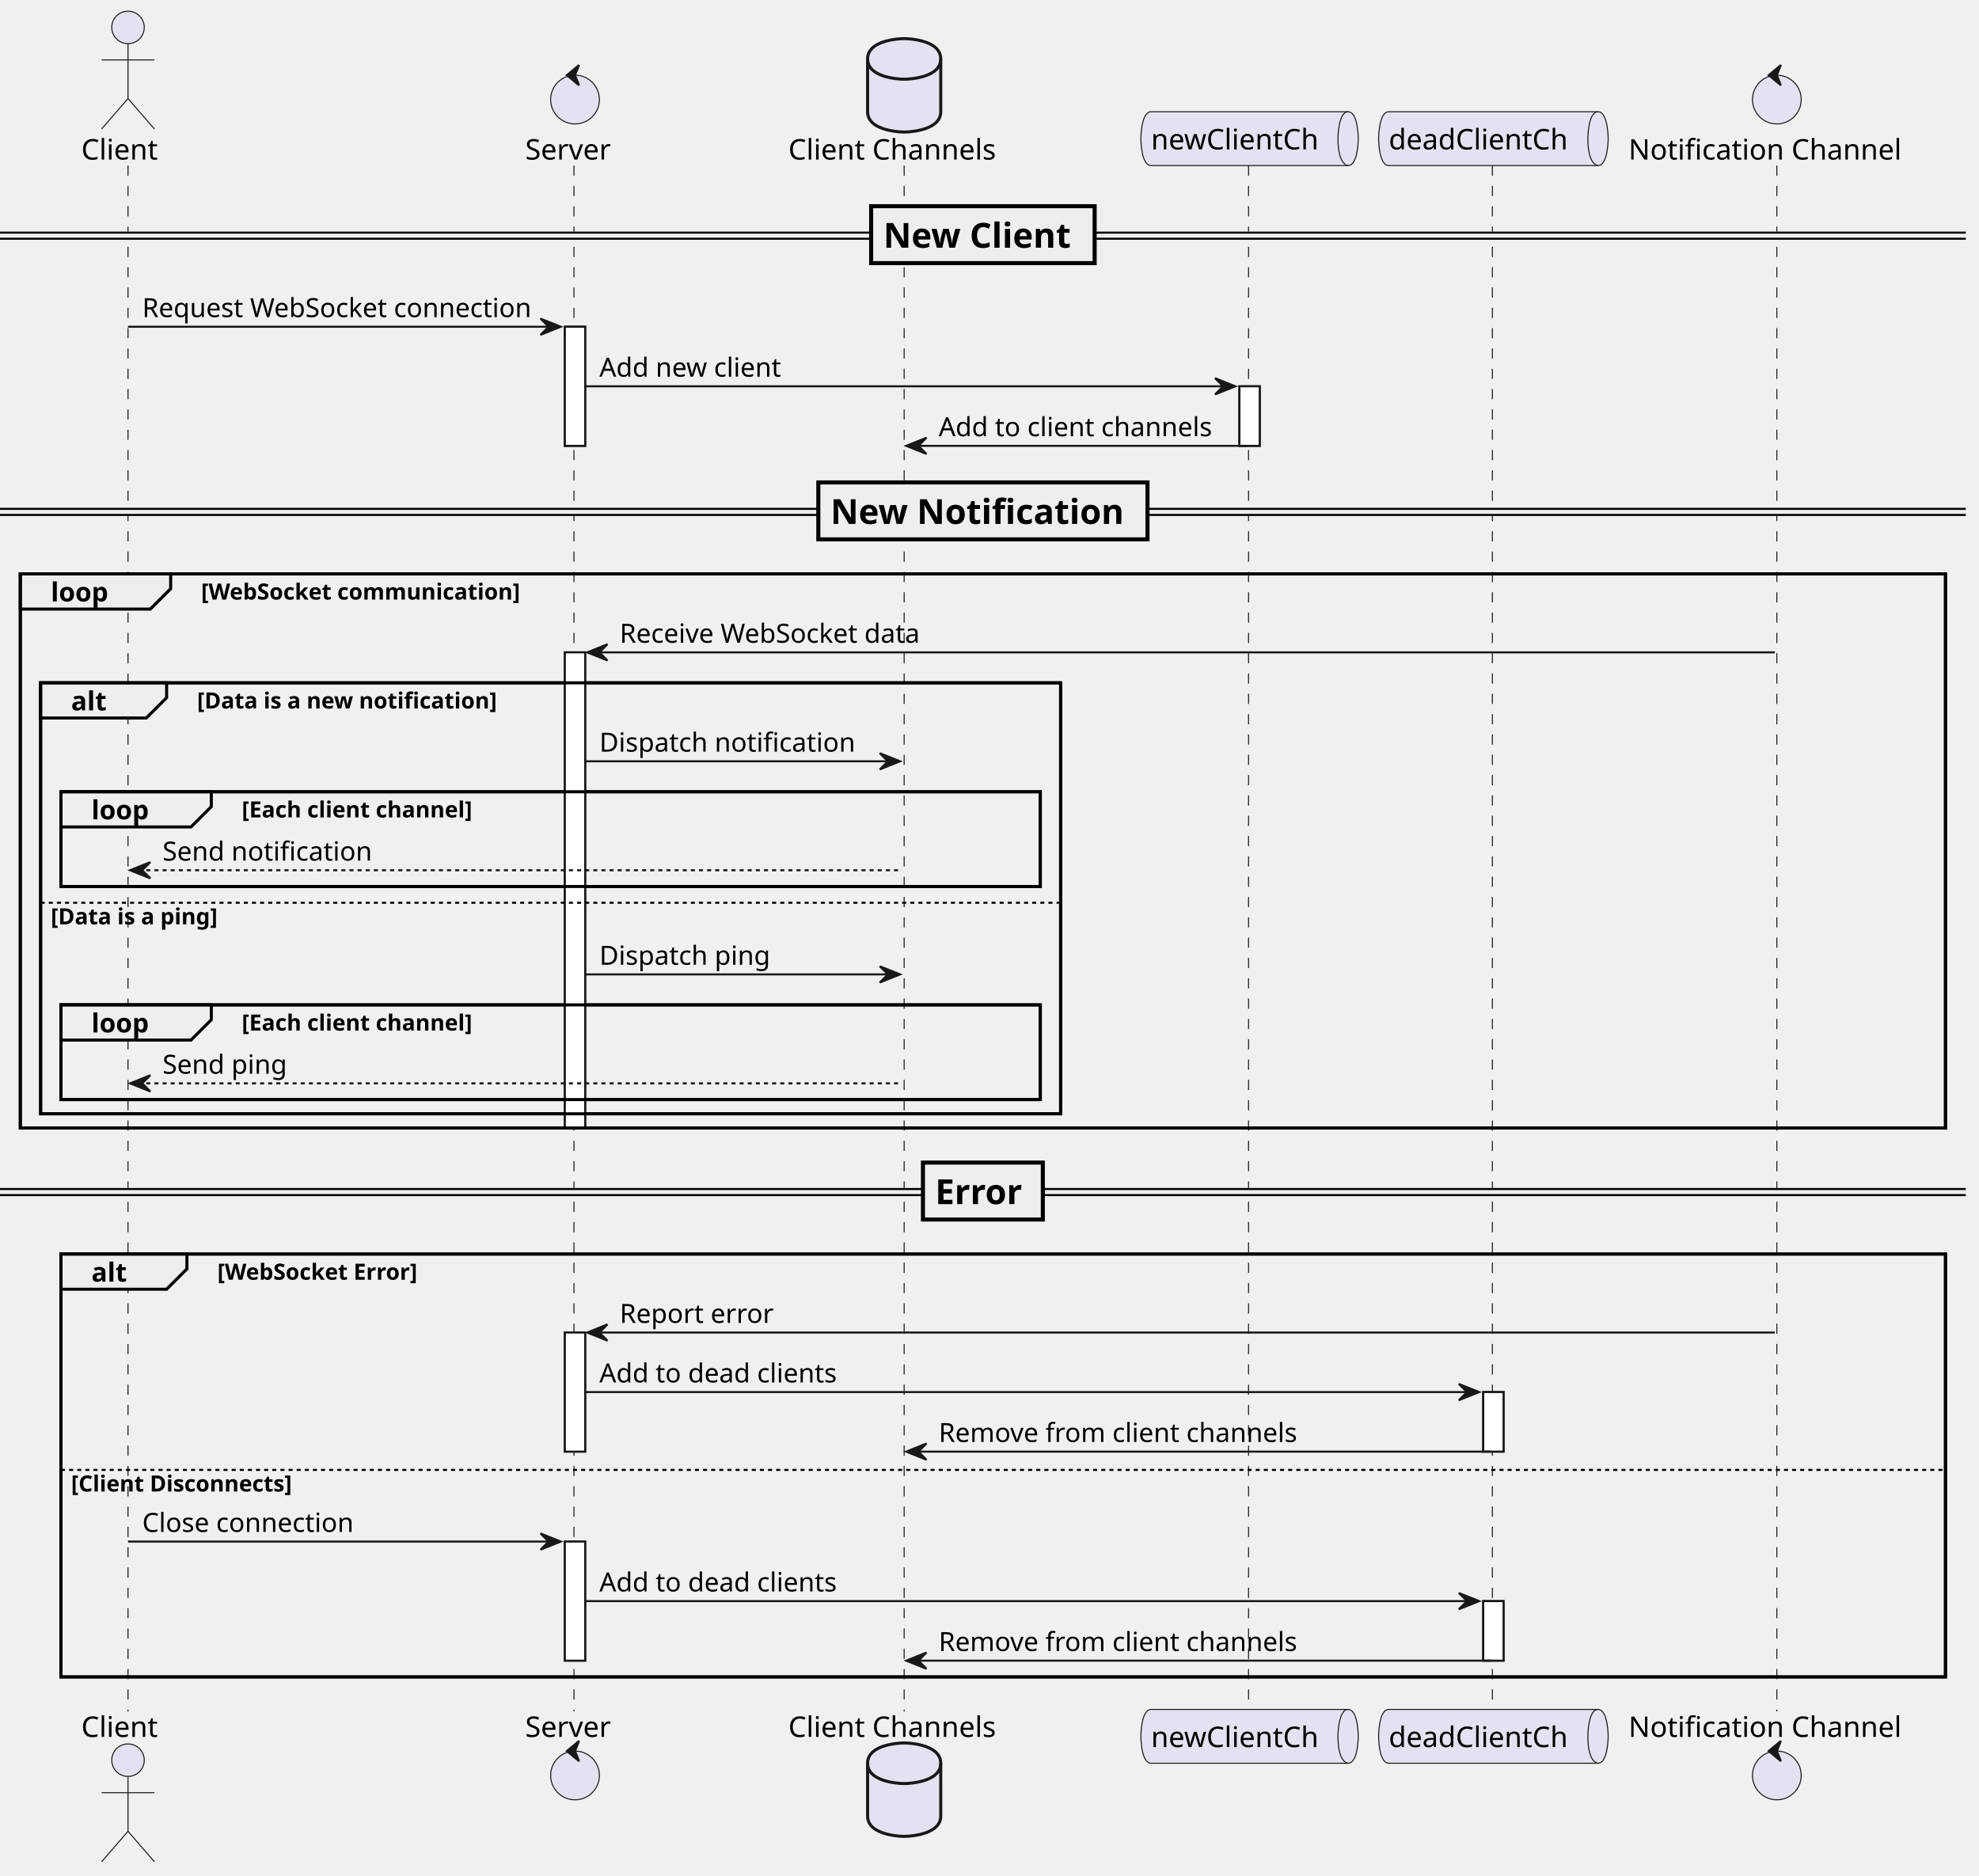
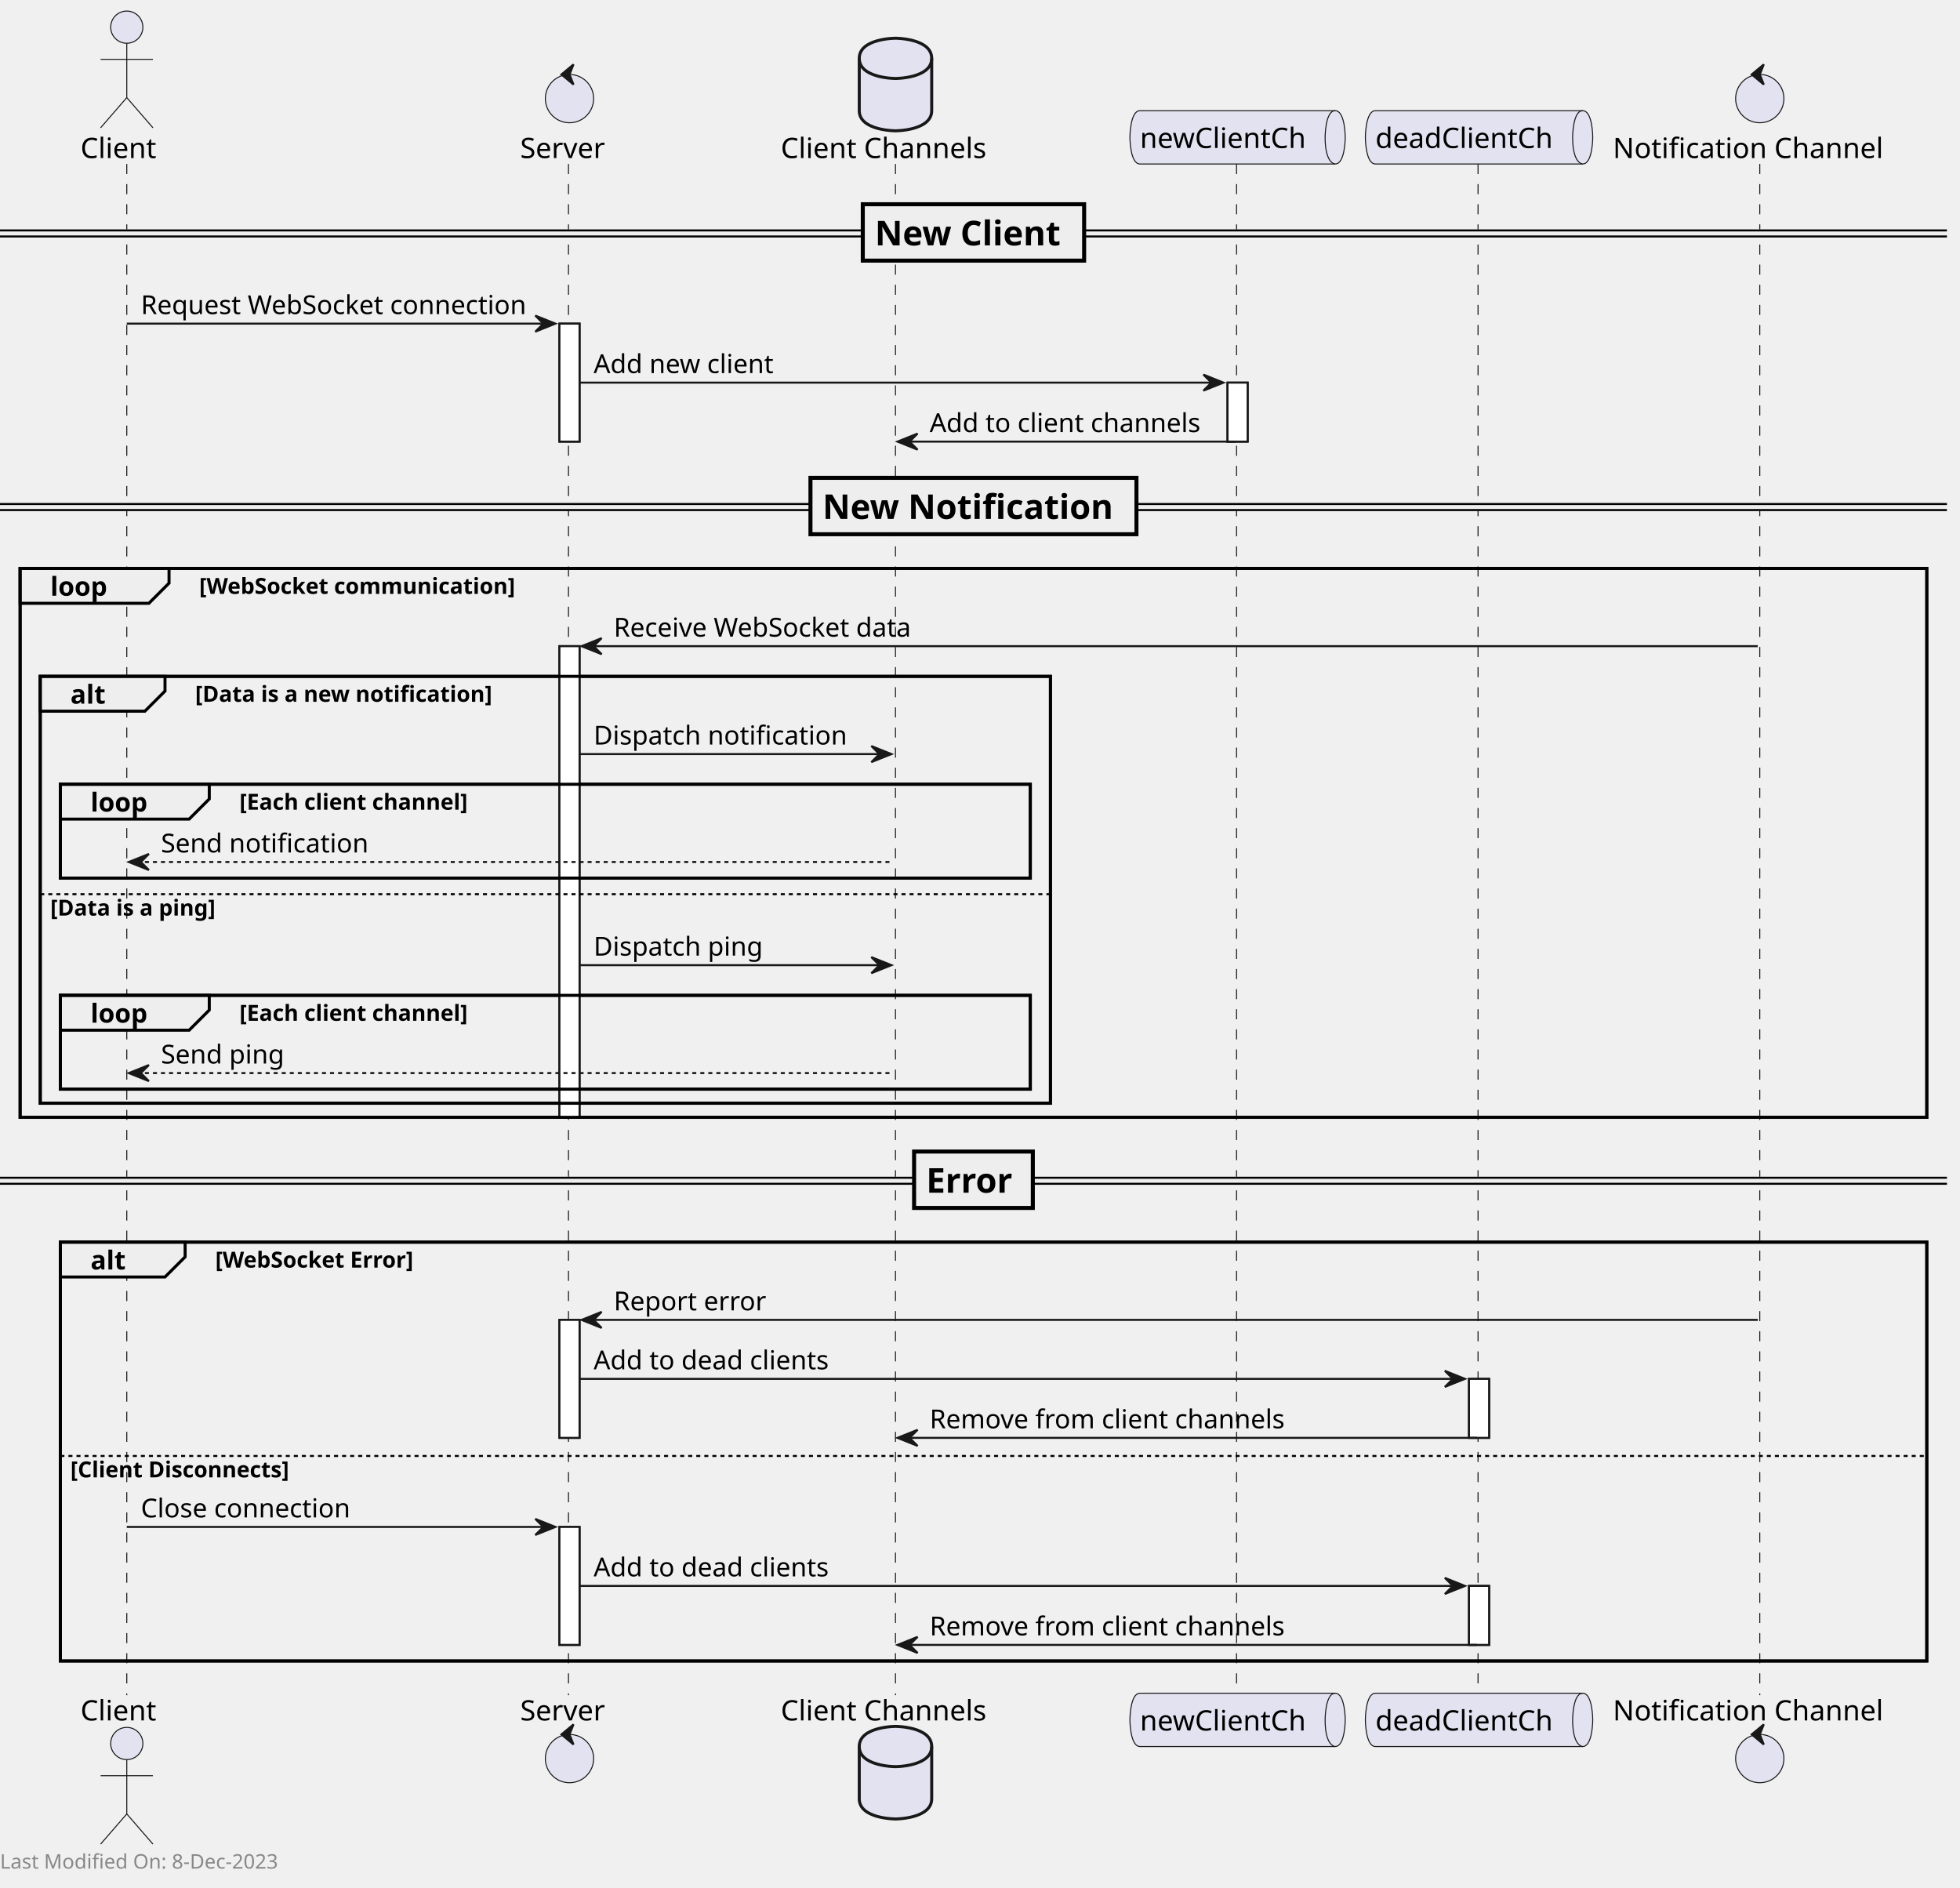
- <svg xmlns="http://www.w3.org/2000/svg" contentStyleType="text/css" height="923" preserveAspectRatio="none" viewBox="0 0 974 923" width="974" zoomAndPan="magnify">
-   <g fill="#fff" stroke="#181818">
-     <path d="m278 160.82h10v58.621h-10z" />
-     <path d="m278 321.084h10v234.129h-10z" />
-     <path d="m278 655.856h10v58.621h-10z" />
-     <path d="m278 758.742h10v58.621h-10z" />
-     <path d="m610 190.131h10v29.311h-10z" />
-     <path d="m730 685.166h10v29.311h-10z" />
-     <path d="m730 788.053h10v29.311h-10z" />
-   </g>
+ <svg xmlns="http://www.w3.org/2000/svg" contentStyleType="text/css" height="938" preserveAspectRatio="none" viewBox="0 0 974 938" width="974" zoomAndPan="magnify">
+   <path d="m278 160.82h10v58.621h-10z" fill="#fff" stroke="#181818" />
+   <path d="m278 321.084h10v234.129h-10z" fill="#fff" stroke="#181818" />
+   <path d="m278 655.856h10v58.621h-10z" fill="#fff" stroke="#181818" />
+   <path d="m278 758.742h10v58.621h-10z" fill="#fff" stroke="#181818" />
+   <path d="m610 190.131h10v29.311h-10z" fill="#fff" stroke="#181818" />
+   <path d="m730 685.166h10v29.311h-10z" fill="#fff" stroke="#181818" />
+   <path d="m730 788.053h10v29.311h-10z" fill="#fff" stroke="#181818" />
  <path d="m10 282.463h947.5v272.75h-947.5z" fill="none" stroke="#000" stroke-width="1.5" />
  <path d="m20 336.084h502v212.129h-502z" fill="none" stroke="#000" stroke-width="1.5" />
  <path d="m30 389.705h482v46.621h-482z" fill="none" stroke="#000" stroke-width="1.5" />
  <path d="m30 494.592h482v46.621h-482z" fill="none" stroke="#000" stroke-width="1.5" />
  <path d="m30 617.234h927.5v208.129h-927.5z" fill="none" stroke="#000" stroke-width="1.5" />
-   <g stroke="#181818">
-     <path d="m63 81.488v760.875" stroke-dasharray="5 5" stroke-width=".5" />
-     <path d="m282.5 81.488v760.875" stroke-dasharray="5 5" stroke-width=".5" />
-     <path d="m445 81.488v760.875" stroke-dasharray="5 5" stroke-width=".5" />
-     <path d="m614.5 81.488v760.875" stroke-dasharray="5 5" stroke-width=".5" />
-     <path d="m734.5 81.488v760.875" stroke-dasharray="5 5" stroke-width=".5" />
-     <path d="m874.5 81.488v760.875" stroke-dasharray="5 5" stroke-width=".5" />
-   </g>
+   <path d="m63 81.488v760.875" stroke="#181818" stroke-dasharray="5 5" stroke-width=".5" />
+   <path d="m282.5 81.488v760.875" stroke="#181818" stroke-dasharray="5 5" stroke-width=".5" />
+   <path d="m445 81.488v760.875" stroke="#181818" stroke-dasharray="5 5" stroke-width=".5" />
+   <path d="m614.5 81.488v760.875" stroke="#181818" stroke-dasharray="5 5" stroke-width=".5" />
+   <path d="m734.5 81.488v760.875" stroke="#181818" stroke-dasharray="5 5" stroke-width=".5" />
+   <path d="m874.5 81.488v760.875" stroke="#181818" stroke-dasharray="5 5" stroke-width=".5" />
  <text font-family="sans-serif" font-size="14" lengthAdjust="spacing" textLength="40" x="40" y="78.535">Client</text>
  <ellipse cx="63" cy="13.5" fill="#e2e2f0" rx="8" ry="8" stroke="#181818" stroke-width=".5" />
  <path d="m63 21.5v27m-13-19h26m-13 19-13 15m13-15 13 15" fill="none" stroke="#181818" stroke-width=".5" />
  <text font-family="sans-serif" font-size="14" lengthAdjust="spacing" textLength="40" x="40" y="854.898">Client</text>
  <ellipse cx="63" cy="866.352" fill="#e2e2f0" rx="8" ry="8" stroke="#181818" stroke-width=".5" />
  <path d="m63 874.352v27m-13-19h26m-13 19-13 15m13-15 13 15" fill="none" stroke="#181818" stroke-width=".5" />
  <text font-family="sans-serif" font-size="14" lengthAdjust="spacing" textLength="43" x="258.5" y="78.535">Server</text>
  <ellipse cx="283" cy="49" fill="#e2e2f0" rx="12" ry="12" stroke="#181818" stroke-width=".5" />
  <path d="m279 37 6-5-2 5 2 5z" fill="#181818" stroke="#181818" />
  <text font-family="sans-serif" font-size="14" lengthAdjust="spacing" textLength="43" x="258.5" y="854.898">Server</text>
  <ellipse cx="283" cy="873.852" fill="#e2e2f0" rx="12" ry="12" stroke="#181818" stroke-width=".5" />
  <path d="m279 861.852 6-5-2 5 2 5z" fill="#181818" stroke="#181818" />
  <text font-family="sans-serif" font-size="14" lengthAdjust="spacing" textLength="108" x="388" y="78.535">Client Channels</text>
  <path d="m427 29c0-10 18-10 18-10s18 0 18 10v26c0 10-18 10-18 10s-18 0-18-10z" fill="#e2e2f0" stroke="#181818" stroke-width="1.5" />
  <path d="m427 29c0 10 18 10 18 10s18 0 18-10" fill="none" stroke="#181818" stroke-width="1.5" />
  <text font-family="sans-serif" font-size="14" lengthAdjust="spacing" textLength="108" x="388" y="854.898">Client Channels</text>
  <path d="m427 867.852c0-10 18-10 18-10s18 0 18 10v26c0 10-18 10-18 10s-18 0-18-10z" fill="#e2e2f0" stroke="#181818" stroke-width="1.5" />
  <path d="m427 867.852c0 10 18 10 18 10s18 0 18-10" fill="none" stroke="#181818" stroke-width="1.5" />
  <path d="m566.5 55h97c5 0 5 13.244 5 13.244s0 13.244-5 13.244h-97c-5 0-5-13.244-5-13.244s0-13.244 5-13.244" fill="#e2e2f0" stroke="#181818" stroke-width=".5" />
  <path d="m663.5 55c-5 0-5 13.244-5 13.244 0 13.244 5 13.244 5 13.244" fill="none" stroke="#181818" stroke-width=".5" />
  <text font-family="sans-serif" font-size="14" lengthAdjust="spacing" textLength="87" x="566.5" y="73.535">newClientCh</text>
  <path d="m566.5 841.363h97c5 0 5 13.244 5 13.244s0 13.244-5 13.244h-97c-5 0-5-13.244-5-13.244s0-13.244 5-13.244" fill="#e2e2f0" stroke="#181818" stroke-width=".5" />
  <path d="m663.5 841.363c-5 0-5 13.244-5 13.244 0 13.244 5 13.244 5 13.244" fill="none" stroke="#181818" stroke-width=".5" />
  <text font-family="sans-serif" font-size="14" lengthAdjust="spacing" textLength="87" x="566.5" y="859.898">newClientCh</text>
  <path d="m683.5 55h103c5 0 5 13.244 5 13.244s0 13.244-5 13.244h-103c-5 0-5-13.244-5-13.244s0-13.244 5-13.244" fill="#e2e2f0" stroke="#181818" stroke-width=".5" />
  <path d="m786.5 55c-5 0-5 13.244-5 13.244 0 13.244 5 13.244 5 13.244" fill="none" stroke="#181818" stroke-width=".5" />
  <text font-family="sans-serif" font-size="14" lengthAdjust="spacing" textLength="93" x="683.5" y="73.535">deadClientCh</text>
  <path d="m683.5 841.363h103c5 0 5 13.244 5 13.244s0 13.244-5 13.244h-103c-5 0-5-13.244-5-13.244s0-13.244 5-13.244" fill="#e2e2f0" stroke="#181818" stroke-width=".5" />
  <path d="m786.5 841.363c-5 0-5 13.244-5 13.244 0 13.244 5 13.244 5 13.244" fill="none" stroke="#181818" stroke-width=".5" />
  <text font-family="sans-serif" font-size="14" lengthAdjust="spacing" textLength="93" x="683.5" y="859.898">deadClientCh</text>
  <text font-family="sans-serif" font-size="14" lengthAdjust="spacing" textLength="140" x="801.5" y="78.535">Notification Channel</text>
  <ellipse cx="874.5" cy="49" fill="#e2e2f0" rx="12" ry="12" stroke="#181818" stroke-width=".5" />
  <path d="m870.5 37 6-5-2 5 2 5z" fill="#181818" stroke="#181818" />
  <text font-family="sans-serif" font-size="14" lengthAdjust="spacing" textLength="140" x="801.5" y="854.898">Notification Channel</text>
  <g stroke="#181818">
    <ellipse cx="874.5" cy="873.852" fill="#e2e2f0" rx="12" ry="12" stroke-width=".5" />
    <path d="m870.5 861.852 6-5-2 5 2 5z" fill="#181818" />
-     <g fill="#fff">
-       <path d="m278 160.82h10v58.621h-10z" />
-       <path d="m278 321.084h10v234.129h-10z" />
-       <path d="m278 655.856h10v58.621h-10z" />
-       <path d="m278 758.742h10v58.621h-10z" />
-       <path d="m610 190.131h10v29.311h-10z" />
-       <path d="m730 685.166h10v29.311h-10z" />
-       <path d="m730 788.053h10v29.311h-10z" />
-     </g>
+     <path d="m278 160.82h10v58.621h-10z" fill="#fff" />
+     <path d="m278 321.084h10v234.129h-10z" fill="#fff" />
+     <path d="m278 655.856h10v58.621h-10z" fill="#fff" />
+     <path d="m278 758.742h10v58.621h-10z" fill="#fff" />
+     <path d="m610 190.131h10v29.311h-10z" fill="#fff" />
+     <path d="m730 685.166h10v29.311h-10z" fill="#fff" />
+     <path d="m730 788.053h10v29.311h-10z" fill="#fff" />
  </g>
  <path d="m0 114.499h967.5v3h-967.5z" fill="#eee" stroke="#eee" />
  <path d="m0 114.499h967.5" stroke="#000" />
  <path d="m0 117.499h967.5" stroke="#000" />
  <path d="m428.75 101.488h110v28.021h-110z" fill="#eee" stroke="#000" stroke-width="2" />
  <text font-family="sans-serif" font-size="17" font-weight="bold" lengthAdjust="spacing" textLength="96" x="434.75" y="121.924">New Client</text>
  <path d="m266 156.82 10 4-10 4 4-4z" fill="#181818" stroke="#181818" />
  <path d="m63 160.82h209" stroke="#181818" />
  <text font-family="sans-serif" font-size="13" lengthAdjust="spacing" textLength="196" x="70" y="156.078">Request WebSocket connection</text>
  <path d="m598 186.131 10 4-10 4 4-4z" fill="#181818" stroke="#181818" />
  <path d="m288 190.131h316" stroke="#181818" />
  <text font-family="sans-serif" font-size="13" lengthAdjust="spacing" textLength="93" x="295" y="185.389">Add new client</text>
  <path d="m456 215.441-10 4 10 4-4-4z" fill="#181818" stroke="#181818" />
  <path d="m450 219.441h164" stroke="#181818" />
  <text font-family="sans-serif" font-size="13" lengthAdjust="spacing" textLength="141" x="462" y="214.699">Add to client channels</text>
  <path d="m0 250.452h967.5v3h-967.5z" fill="#eee" stroke="#eee" />
  <path d="m0 250.452h967.5" stroke="#000" />
  <path d="m0 253.452h967.5" stroke="#000" />
  <path d="m402.75 237.441h162v28.021h-162z" fill="#eee" stroke="#000" stroke-width="2" />
  <text font-family="sans-serif" font-size="17" font-weight="bold" lengthAdjust="spacing" textLength="148" x="408.75" y="257.877">New Notification</text>
  <path d="m10 282.463h74v7.311l-10 10h-64z" fill="#eee" stroke="#000" stroke-width="1.5" />
  <path d="m10 282.463h947.5v272.75h-947.5z" fill="none" stroke="#000" stroke-width="1.5" />
  <text font-family="sans-serif" font-size="13" font-weight="bold" lengthAdjust="spacing" textLength="29" x="25" y="296.031">loop</text>
  <text font-family="sans-serif" font-size="11" font-weight="bold" lengthAdjust="spacing" textLength="158" x="99" y="295.098">[WebSocket communication]</text>
  <path d="m299 317.084-10 4 10 4-4-4z" fill="#181818" stroke="#181818" />
  <path d="m293 321.084h580.5" stroke="#181818" />
  <text font-family="sans-serif" font-size="13" lengthAdjust="spacing" textLength="150" x="305" y="316.342">Receive WebSocket data</text>
  <path d="m20 336.084h62v7.311l-10 10h-52z" fill="#eee" stroke="#000" stroke-width="1.5" />
  <path d="m20 336.084h502v212.129h-502z" fill="none" stroke="#000" stroke-width="1.5" />
  <text font-family="sans-serif" font-size="13" font-weight="bold" lengthAdjust="spacing" textLength="17" x="35" y="349.652">alt</text>
  <text font-family="sans-serif" font-size="11" font-weight="bold" lengthAdjust="spacing" textLength="152" x="97" y="348.719">[Data is a new notification]</text>
  <path d="m433 370.705 10 4-10 4 4-4z" fill="#181818" stroke="#181818" />
  <path d="m288 374.705h151" stroke="#181818" />
  <text font-family="sans-serif" font-size="13" lengthAdjust="spacing" textLength="133" x="295" y="369.963">Dispatch notification</text>
  <path d="m30 389.705h74v7.311l-10 10h-64z" fill="#eee" stroke="#000" stroke-width="1.5" />
  <path d="m30 389.705h482v46.621h-482z" fill="none" stroke="#000" stroke-width="1.5" />
  <text font-family="sans-serif" font-size="13" font-weight="bold" lengthAdjust="spacing" textLength="29" x="45" y="403.273">loop</text>
  <text font-family="sans-serif" font-size="11" font-weight="bold" lengthAdjust="spacing" textLength="116" x="119" y="402.34">[Each client channel]</text>
  <path d="m74 424.326-10 4 10 4-4-4z" fill="#181818" stroke="#181818" />
  <path d="m68 428.326h376" stroke="#181818" stroke-dasharray="2 2" />
  <text font-family="sans-serif" font-size="13" lengthAdjust="spacing" textLength="107" x="80" y="423.584">Send notification</text>
  <path d="m20 444.326h502" stroke="#000" stroke-dasharray="2 2" />
  <text font-family="sans-serif" font-size="11" font-weight="bold" lengthAdjust="spacing" textLength="86" x="25" y="454.961">[Data is a ping]</text>
  <path d="m433 475.592 10 4-10 4 4-4z" fill="#181818" stroke="#181818" />
  <path d="m288 479.592h151" stroke="#181818" />
  <text font-family="sans-serif" font-size="13" lengthAdjust="spacing" textLength="88" x="295" y="474.85">Dispatch ping</text>
  <path d="m30 494.592h74v7.311l-10 10h-64z" fill="#eee" stroke="#000" stroke-width="1.5" />
  <path d="m30 494.592h482v46.621h-482z" fill="none" stroke="#000" stroke-width="1.5" />
  <text font-family="sans-serif" font-size="13" font-weight="bold" lengthAdjust="spacing" textLength="29" x="45" y="508.16">loop</text>
  <text font-family="sans-serif" font-size="11" font-weight="bold" lengthAdjust="spacing" textLength="116" x="119" y="507.227">[Each client channel]</text>
  <path d="m74 529.213-10 4 10 4-4-4z" fill="#181818" stroke="#181818" />
  <path d="m68 533.213h376" stroke="#181818" stroke-dasharray="2 2" />
  <text font-family="sans-serif" font-size="13" lengthAdjust="spacing" textLength="62" x="80" y="528.471">Send ping</text>
  <path d="m0 585.224h967.5v3h-967.5z" fill="#eee" stroke="#eee" />
  <path d="m0 585.224h967.5" stroke="#000" />
  <path d="m0 588.224h967.5" stroke="#000" />
  <path d="m454.25 572.213h59v28.021h-59z" fill="#eee" stroke="#000" stroke-width="2" />
  <text font-family="sans-serif" font-size="17" font-weight="bold" lengthAdjust="spacing" textLength="45" x="460.25" y="592.648">Error</text>
  <path d="m30 617.234h62v7.311l-10 10h-52z" fill="#eee" stroke="#000" stroke-width="1.5" />
  <path d="m30 617.234h927.5v208.129h-927.5z" fill="none" stroke="#000" stroke-width="1.5" />
  <text font-family="sans-serif" font-size="13" font-weight="bold" lengthAdjust="spacing" textLength="17" x="45" y="630.803">alt</text>
  <text font-family="sans-serif" font-size="11" font-weight="bold" lengthAdjust="spacing" textLength="100" x="107" y="629.869">[WebSocket Error]</text>
  <path d="m299 651.856-10 4 10 4-4-4z" fill="#181818" stroke="#181818" />
  <path d="m293 655.856h580.5" stroke="#181818" />
  <text font-family="sans-serif" font-size="13" lengthAdjust="spacing" textLength="75" x="305" y="651.113">Report error</text>
  <path d="m718 681.166 10 4-10 4 4-4z" fill="#181818" stroke="#181818" />
  <path d="m288 685.166h436" stroke="#181818" />
  <text font-family="sans-serif" font-size="13" lengthAdjust="spacing" textLength="122" x="295" y="680.424">Add to dead clients</text>
  <path d="m456 710.477-10 4 10 4-4-4z" fill="#181818" stroke="#181818" />
  <path d="m450 714.477h284" stroke="#181818" />
  <text font-family="sans-serif" font-size="13" lengthAdjust="spacing" textLength="182" x="462" y="709.734">Remove from client channels</text>
  <path d="m30 723.477h927.5" stroke="#000" stroke-dasharray="2 2" />
  <text font-family="sans-serif" font-size="11" font-weight="bold" lengthAdjust="spacing" textLength="113" x="35" y="734.111">[Client Disconnects]</text>
  <path d="m266 754.742 10 4-10 4 4-4z" fill="#181818" stroke="#181818" />
  <path d="m63 758.742h209" stroke="#181818" />
  <text font-family="sans-serif" font-size="13" lengthAdjust="spacing" textLength="109" x="70" y="754">Close connection</text>
  <path d="m718 784.053 10 4-10 4 4-4z" fill="#181818" stroke="#181818" />
  <path d="m288 788.053h436" stroke="#181818" />
  <text font-family="sans-serif" font-size="13" lengthAdjust="spacing" textLength="122" x="295" y="783.311">Add to dead clients</text>
  <path d="m456 813.363-10 4 10 4-4-4z" fill="#181818" stroke="#181818" />
  <path d="m450 817.363h284" stroke="#181818" />
  <text font-family="sans-serif" font-size="13" lengthAdjust="spacing" textLength="182" x="462" y="812.621">Remove from client channels</text>
+   <text fill="#888" font-family="sans-serif" font-size="10" lengthAdjust="spacing" textLength="149" y="928.519">Last Modified On: 8-Dec-2023</text>
</svg>
